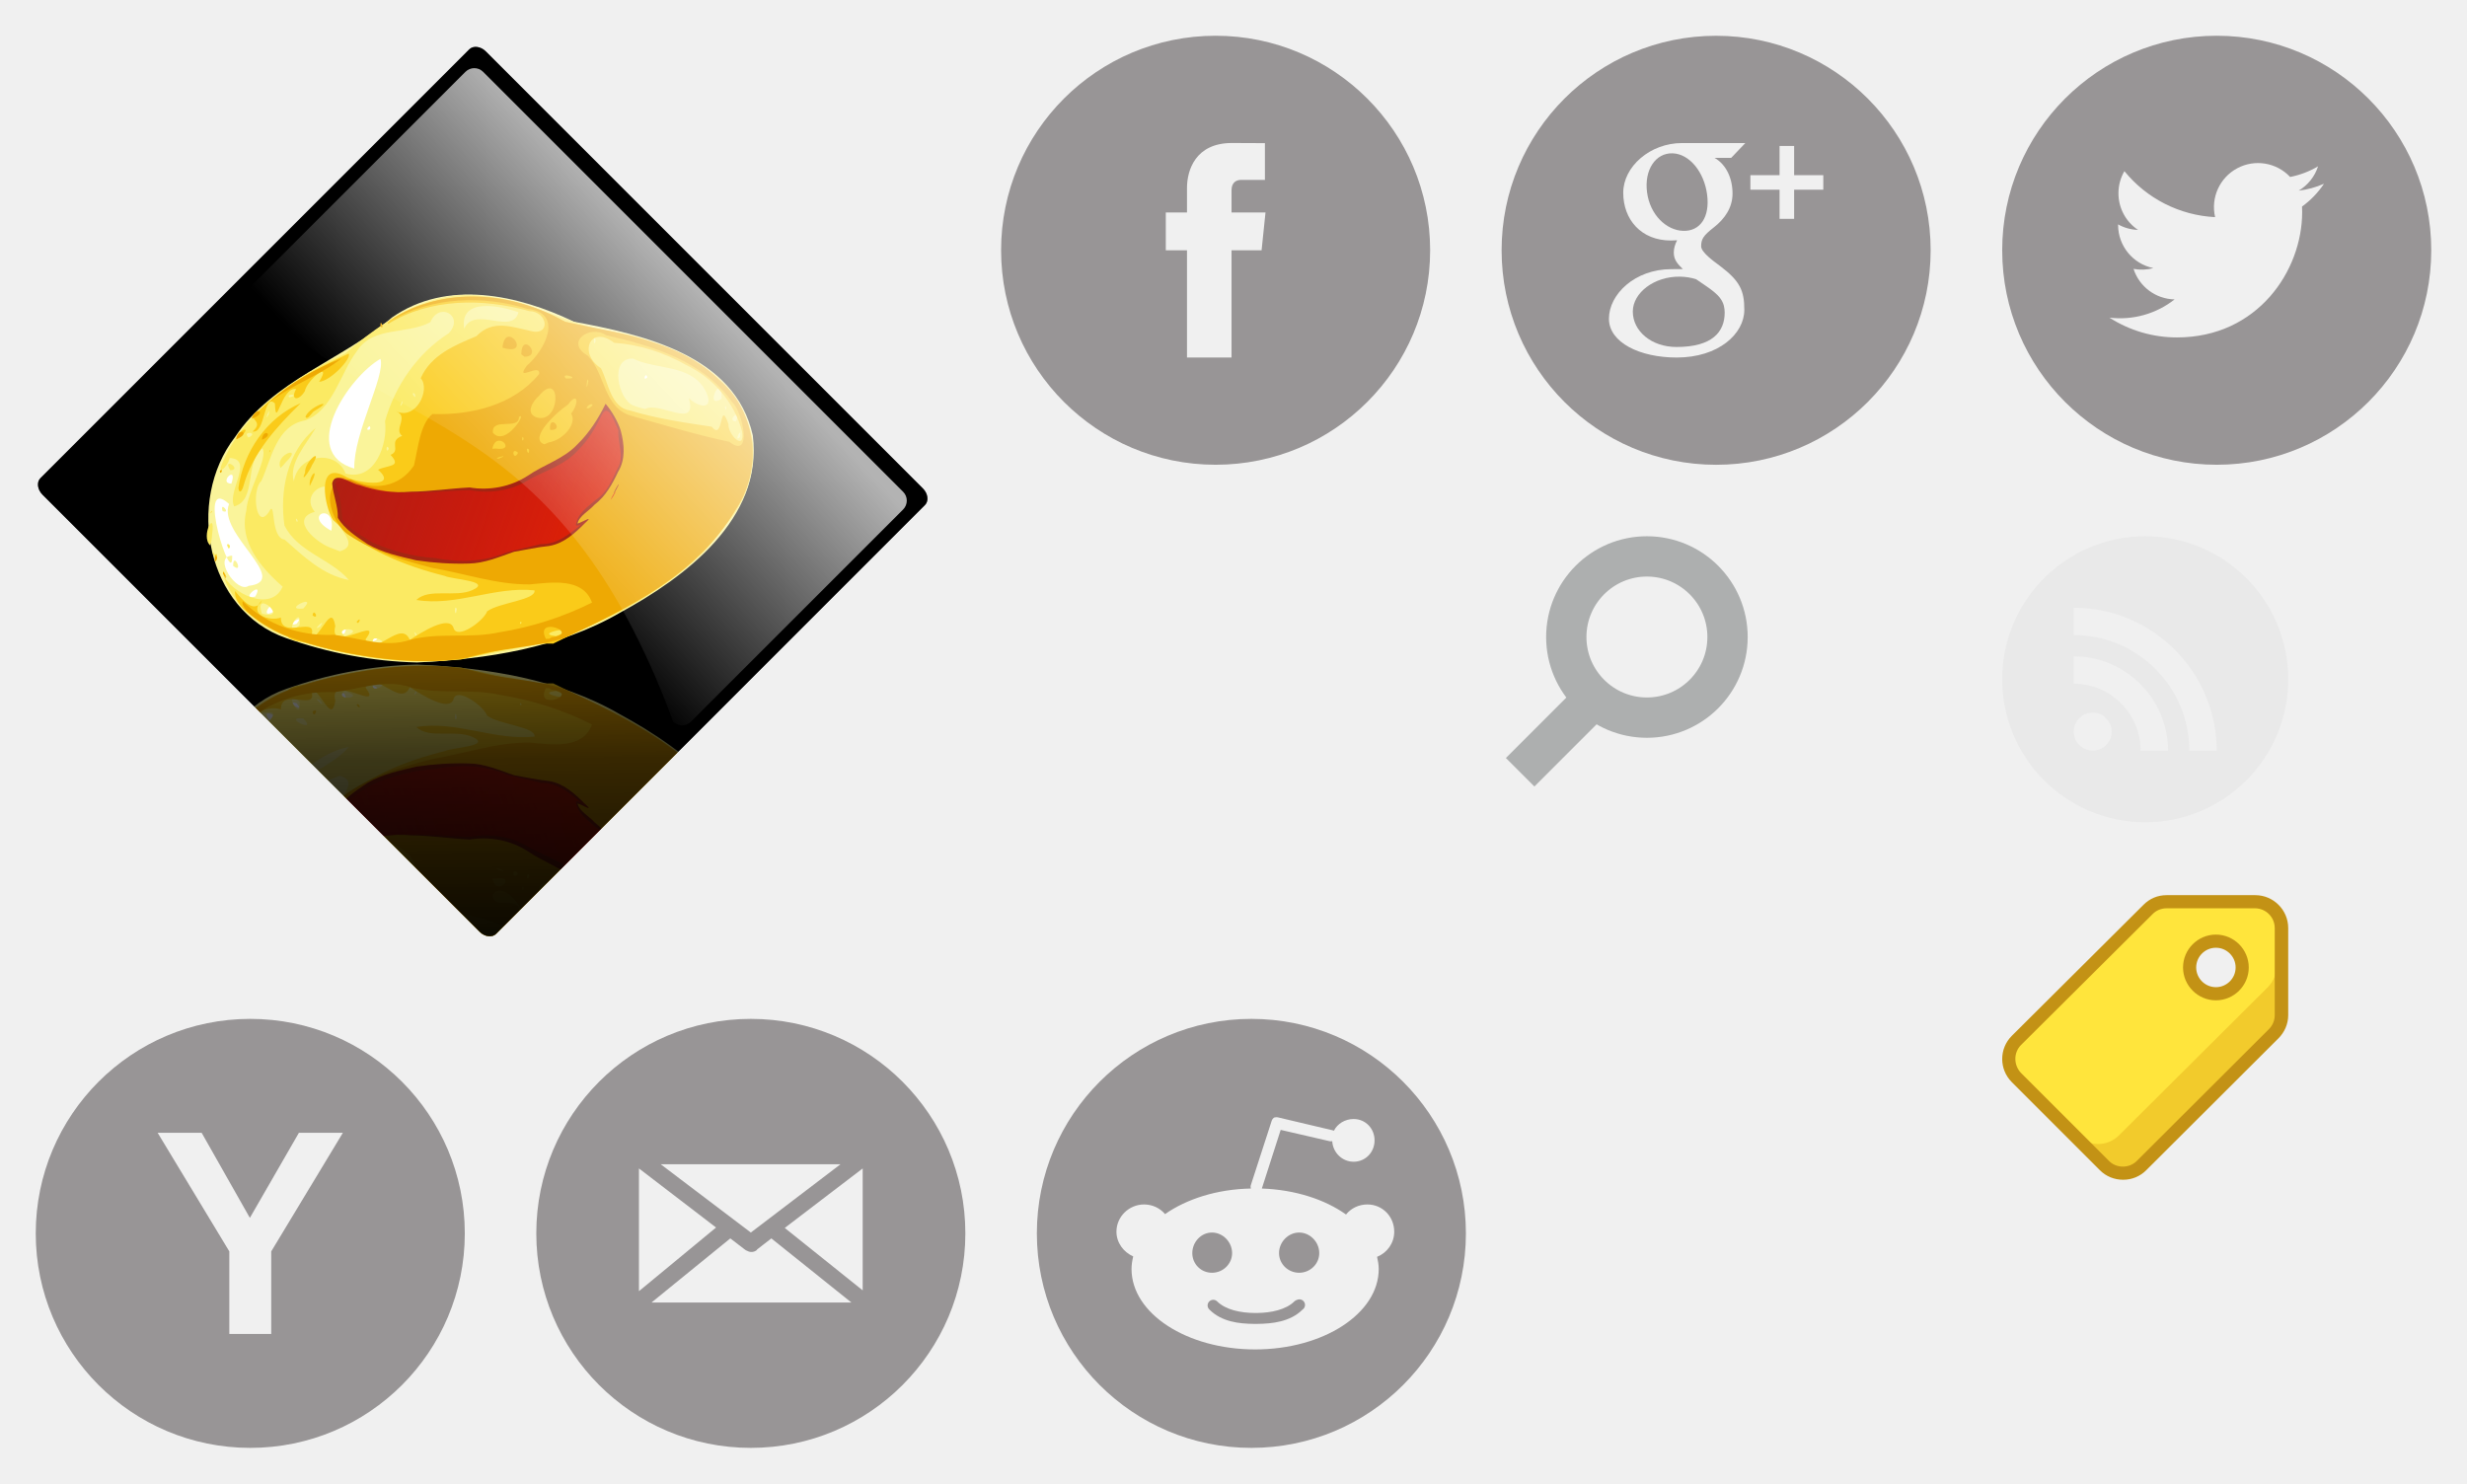
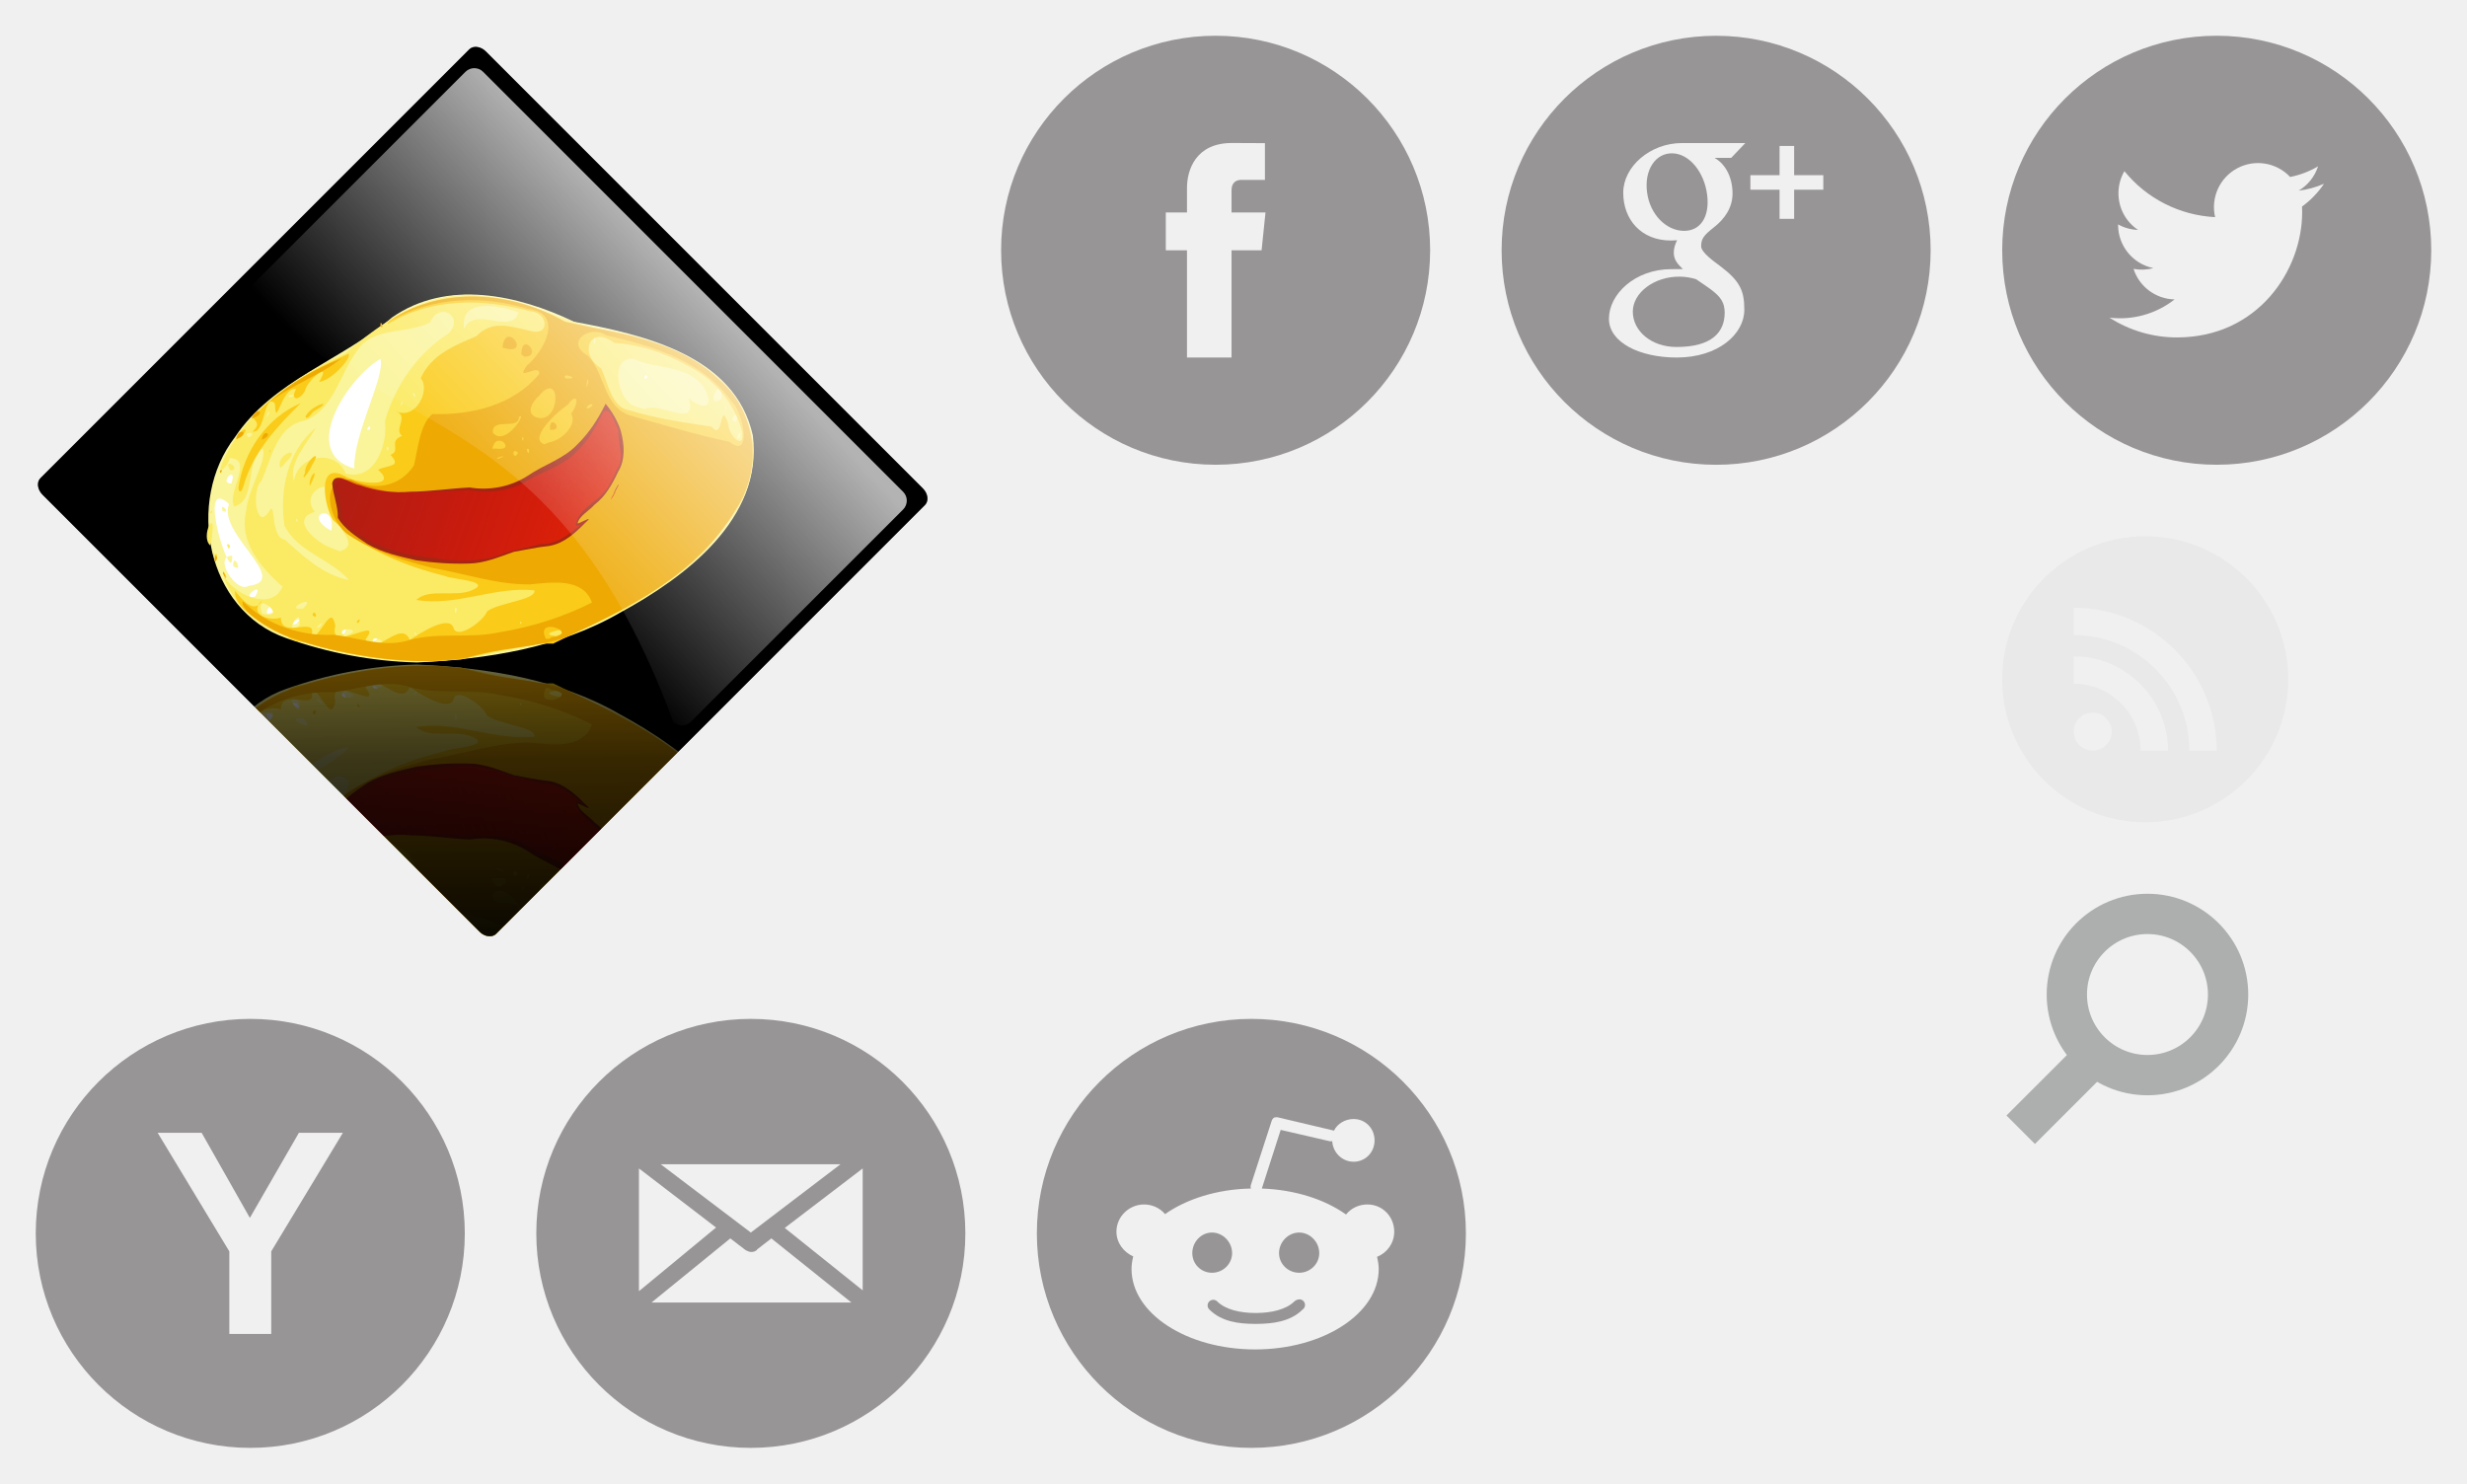
<svg xmlns="http://www.w3.org/2000/svg" xmlns:xlink="http://www.w3.org/1999/xlink" width="138" height="83" viewBox="0 0 138 83">
  <svg viewBox="-2 -2 28 28" width="28" height="28" id="facebook" x="54">
    <path d="M14.571 12.004H12.89V18h-2.492v-5.996H9.213V9.886h1.185v-1.37c0-.982.466-2.516 2.514-2.516l1.846.008v2.056h-1.34c-.218 0-.528.108-.528.577v1.246h1.9zM12 0C5.373 0 0 5.373 0 12c0 6.628 5.373 12 12 12 6.628 0 12-5.372 12-12 0-6.627-5.372-12-12-12" fill="#989596" />
  </svg>
  <svg viewBox="-2 -2 28 28" width="28" height="28" id="google" x="82">
    <g transform="matrix(.8789 0 0 -.8789 -335.525 262.007)" fill="#989596">
      <path d="M392.633 290.624c-1.083.032-1.812-1.058-1.623-2.482.186-1.425 1.217-2.42 2.302-2.453 1.084-.032 1.707.885 1.52 2.31-.186 1.423-1.114 2.592-2.199 2.625M393.09 282.774c-1.617.019-2.987-1.02-2.987-2.225 0-1.228 1.168-2.252 2.784-2.252 2.272 0 3.064.96 3.064 2.19 0 .149-.019.294-.052.434-.178.695-.885 1.076-1.763 1.687-.318.103-.67.163-1.047.166" />
      <path d="M402.227 288.308h-1.856v-1.855h-.928v1.855h-1.856v.927h1.856v1.857h.928v-1.857h1.856zm-5.777-.248c0-.89-.493-1.607-1.19-2.15-.68-.532-.807-.754-.807-1.206 0-.385.811-.958 1.185-1.238 1.299-.975 1.562-1.589 1.562-2.807 0-1.522-1.639-3.033-4.304-3.033-2.339 0-4.312.95-4.312 2.471 0 1.544 1.637 3.154 3.975 3.154.255 0 .488.006.73.006-.32.31-.578.578-.578 1.048 0 .28.088.547.213.785a5.497 5.497 0 0 0-.39-.016c-1.92 0-3.04 1.35-3.04 3.041 0 1.656 1.703 3.163 3.745 3.163h4.025l-.9-.944h-1.056c.746-.427 1.142-1.306 1.142-2.275zm-1.044 10.046c-7.54 0-13.653-6.113-13.653-13.653 0-7.542 6.113-13.654 13.653-13.654s13.653 6.112 13.653 13.654c0 7.54-6.112 13.653-13.653 13.653" />
    </g>
  </svg>
  <svg viewBox="-2 -2 28 28" width="28" height="28" id="hackernews" y="55">
    <path d="M12 0C5.373 0 0 5.373 0 12c0 6.628 5.373 12 12 12s12-5.372 12-12c0-6.627-5.373-12-12-12zM6.82 6.375h2.461l2.696 4.758 2.742-4.758h2.46l-4.007 6.633v4.617h-2.344v-4.617z" fill="#989596" />
  </svg>
  <svg viewBox="-2 -2 28 28" width="28" height="28" id="mail" x="28" y="55">
    <path d="M12 0C5.373 0 0 5.373 0 12c0 6.628 5.373 12 12 12s12-5.372 12-12c0-6.627-5.373-12-12-12zM6.96 8.133h10.056L12 11.953zm-1.218.234l4.313 3.305-4.313 3.562V8.391c0-.013-.002-.012 0-.024zm12.516 0c.002.012 0 .01 0 .024v6.797l-4.36-3.493zm-7.406 3.914l.796.61a.468.468 0 0 0 .164.093.47.47 0 0 0 .516-.046.468.468 0 0 0 .024-.024.47.47 0 0 0 0-.023l.046-.024a.47.47 0 0 0 .024-.023l.726-.563 4.477 3.586H6.445z" fill="#989596" />
  </svg>
  <svg viewBox="-2 -2 28 28" width="28" height="28" id="reddit" x="56" y="55">
    <path d="M12 0C5.373 0 0 5.373 0 12c0 6.628 5.373 12 12 12s12-5.372 12-12c0-6.627-5.373-12-12-12zm1.313 5.508h.046a.264.264 0 0 1 .118 0l3.07.726c.032 0 .04.014.07.024.197-.397.629-.656 1.102-.656.664 0 1.172.53 1.172 1.195 0 .664-.508 1.195-1.172 1.195-.642 0-1.16-.515-1.196-1.148H16.5c-.037.002-.082.012-.117 0L13.64 6.21l-1.055 3.281c1.863.066 3.527.61 4.71 1.453.28-.35.713-.562 1.196-.562.843 0 1.5.68 1.5 1.523 0 .643-.398 1.182-.96 1.407.05.22.093.449.093.68 0 2.49-3.098 4.5-6.914 4.5-3.817 0-6.914-2.01-6.914-4.5 0-.237.04-.477.094-.704-.536-.237-.938-.76-.938-1.383 0-.842.704-1.523 1.547-1.523.468 0 .892.207 1.172.539 1.214-.846 2.9-1.393 4.805-1.43a.29.29 0 0 1 0-.21l1.148-3.54c.025-.101.088-.202.187-.234zm-3.516 6.445c-.614 0-1.102.535-1.102 1.149 0 .613.488 1.101 1.102 1.101.614 0 1.125-.488 1.125-1.101 0-.614-.511-1.149-1.125-1.149zm4.875 0c-.614 0-1.125.534-1.125 1.149 0 .614.51 1.101 1.125 1.101.614 0 1.125-.487 1.125-1.101 0-.615-.511-1.149-1.125-1.149zm-.07 3.75a.313.313 0 0 0-.07.024.313.313 0 0 0-.118.07c-.482.482-1.329.646-2.086.656h-.094a.31.31 0 0 0-.023 0h-.024c-.765-.004-1.62-.166-2.109-.656a.315.315 0 0 0-.422.469c.685.684 1.663.79 2.485.797h.07a.31.31 0 0 0 .023 0h.094c.824-.007 1.846-.112 2.531-.797a.313.313 0 0 0-.257-.563z" fill="#989596" />
  </svg>
  <svg viewBox="-2 -2 20 20" width="20" height="20" id="rss" x="110" y="28">
    <path d="M8 0a8 8 0 0 0-8 8 8 8 0 0 0 8 8 8 8 0 0 0 8-8 8 8 0 0 0-8-8zM5.816 11.678c-.194.194-.46.31-.754.31A1.063 1.063 0 0 1 4 10.93c0-.293.119-.556.312-.75a1.053 1.053 0 0 1 1.5 0 1.053 1.053 0 0 1 .004 1.497zM7.744 12a3.742 3.742 0 0 0-1.097-2.653A3.73 3.73 0 0 0 4 8.247V6.719c1.456 0 2.772.593 3.728 1.55A5.276 5.276 0 0 1 9.278 12zm2.725 0c-.003-3.569-2.9-6.472-6.466-6.472V4c2.206 0 4.203.897 5.65 2.347A7.995 7.995 0 0 1 12 12z" style="isolation:auto;mix-blend-mode:normal" color="#000" overflow="visible" fill="#e9e9e9" />
  </svg>
-   <svg viewBox="-2 -2 18 18" width="18" height="18" id="search" x="82" y="28">
+   <svg viewBox="-2 -2 18 18" width="18" height="18" id="search" x="110" y="48">
    <g transform="matrix(-1.12748 0 0 1.12748 13.763 0)" fill="none" stroke="#adafaf" stroke-width="2">
      <path d="M11.29 11.71l-4-4" />
      <circle r="4" cy="5" cx="5" />
    </g>
  </svg>
  <svg width="54" height="55" viewBox="-2 -2 50.87 51.81" id="strawhat">
    <defs>
      <clipPath id="he">
        <use xlink:href="#ha" transform="matrix(1 0 0 -1 0 926.188)" width="1" height="1" />
      </clipPath>
      <linearGradient id="hb">
        <stop offset="0" stop-color="#e0060f" stop-opacity=".188" />
        <stop offset="1" stop-color="#e02306" />
      </linearGradient>
      <linearGradient xlink:href="#hc" id="hg" x1="707.338" y1="241.86" x2="550.228" y2="87.801" gradientUnits="userSpaceOnUse" />
      <linearGradient id="hc">
        <stop offset="0" />
        <stop offset=".66" stop-opacity=".737" />
        <stop offset="1" stop-opacity=".489" />
      </linearGradient>
      <linearGradient xlink:href="#hd" id="hi" gradientUnits="userSpaceOnUse" gradientTransform="rotate(45 552.985 -471.58) scale(2.94236 2.96348)" x1="322.939" y1="22.012" x2="320.743" y2="93.89" />
      <linearGradient id="hd">
        <stop offset="0" stop-color="#fff" />
        <stop offset="1" stop-color="#fff" stop-opacity="0" />
      </linearGradient>
      <linearGradient xlink:href="#hb" id="hh" gradientUnits="userSpaceOnUse" gradientTransform="matrix(.9856 0 0 .89893 6.03 57.583)" x1="204.593" y1="532.234" x2="453.816" y2="532.234" />
    </defs>
    <g transform="translate(-3.959 -4.285) scale(.08044)">
      <rect transform="rotate(45)" height="410.72" x="277.529" y="-198.372" ry="6.736" rx="8.657" width="422.202" id="ha" fill-rule="evenodd" stroke="#fff" stroke-width="0" />
      <use clip-path="url(#he)" height="1052.362" width="744.094" transform="matrix(1 0 0 -1 0 926.188)" xlink:href="#hf" opacity=".884" />
      <rect width="422.202" rx="8.657" ry="6.736" y="-198.372" x="277.529" height="410.72" transform="rotate(45)" fill="url(#hg)" fill-rule="evenodd" />
      <g transform="rotate(19.983 422.312 643.114) scale(.72276)" id="hf">
        <path d="M114.286 585.934c-3.036 19.263-3.027 38.998.545 58.181 1.502 16.179 7.973 31.69 18.628 43.968 7.672 9.251 19.357 13.974 27.976 22.274 10.71 11.537 26.173 18.157 41.876 18.17 12.526 2.676 25.695 6.016 38.295 1.764 13.532-3.342 27.029-6.942 40.804-9.015 8.54-1.305 19.254-.622 25.06-8.148 8.227-10.2-3.534-17.232-12.677-18.683-28.886-10.623-58.364-21.521-82.787-40.793-17.96-11.694-39.508-16.96-56.69-29.927-12.442-9.54-13.656-27.356-25.2-37.505-4.836-2.785-10.757-1.802-15.83-.286zM439.286 392.362c-4.777-.317-8.044 3.267-11.429 10.714-3.73 8.208 12.984 13.765 17.857 15.715 10.308 4.123 10.89-.888 15.715-7.857 5.375-7.765-11.417-17.068-16.429-18.572-.51-.153-.952-.476-1.429-.714" fill="#fff" />
        <path d="M206.429 603.076c-8.694-1.618-10.633 3.675-15.715 12.143-2.064 3.44.846 10.656 1.429 13.572 1.949 9.743 22.084 13.933 28.571 16.428 8.916 3.43 8.685-5.291 10-11.428 3.806-17.76 1.158-21.921-13.571-29.286-2.755-1.377-7.694-1.126-10.714-1.429z" fill="#fff" />
        <path d="M208.571 449.505l-27.142 43.571c6.21 24.764-13.563 48.841-4.34 73.48 5.44 8.417 2.749 21.025 11.524 27.015 12.39 4.615 25.772-4.229 36.595-9.734 16.759-12.598 22.332-34.43 24.773-54.227-1.461-9.985-7.275-19.01-6.307-29.477-.895-17.855-5.685-37.285-20.25-48.9-1.199-3.054-20.777-7.185-14.853-1.728z" fill="#fff" fill-rule="evenodd" />
        <path d="M217.636 733.599c-76.837 1.125-128.138-85.5-105.878-155.337 14.72-60.274 67.25-98.492 96.728-150.647 34.892-49.566 100.218-58.37 156.253-52.664 63.097-10.444 147.536-21.404 187.6 41.47 34.695 67.889-13.587 141.649-58.112 192.041-41.164 49.275-99.26 80.905-157.61 105.385-38.274 12.852-78.62 19.43-118.98 19.752zm4.412-15.337c4.947-13.22-11.503 8.036 0 0zm-22.87-3.678c-3.579-17.024-12.277 14.3 0 0zm66.657-3.075c.974-12.859-7.303 7.664 0 0zm-87.406-3.718c3.1-18.387-13.509 8.92 0 0zm116.625-.552c2.856-15.76-7.788 9.067 0 0zm-125.625-6.5c35.55-17.613-43.192-34.864-42-63.7-39.321-16.19 30.981 73.803 18.644 43.064-16.977 6.835 15.986 31.242 23.356 20.637zm-19.396-12.249c-4.702-13.209 12.44 4.351 0 0zm-25.917-43.345c-6.09-8.386 8.814.018 0 0zm79.122 51.896c-5.275-8.87-5.188 10.145 0 0zm19.609-68.857c-4.634-26.722-30.974-4.376 0 0zm-99.757-9.143c-.328-19.239-11.914 3.937 0 0zm-4.154-28.085c-8.89 3.903 8.274 6.978 0 0zm104.204-22.855c-11.723-29.733-1.98-88.652-11.709-101.58-21.45 25.277-41.19 105.208 11.709 101.58zm1.289-38.342c-1.38-7.112-4.967 4.641 0 0zm220-129.968c-3.01-5.6-3.113 5.68 0 0z" fill="#faf49a" />
        <path d="M216.976 732.167c-27.686.234-56.052-11.457-73.327-33.52 13.766 13.976 53.37 18.08 55.034-7.77-24.386-9.458-51.406-24.61-54.482-53.471-5.258-17.016 2.64-51.826-5.637-58.088-11.115 17.55 11.537 45.982-6.018 58.184-11.032-10.343 2.642-46.297-18.757-39.874.955 9.357-6.395 20.64-4.615 4.14 3.845-50.896 35.83-94.188 70.76-129.145 21.98-39.06 51.172-80.122 97.415-91.066 42.9-12.05 88.175-1.243 131.468-11.13 45.537-5.906 99.77-4.5 132.331 32.875 23.294 25.951 28.818 64.655 16.32 96.838-17.24 61.873-62.806 110.81-109.85 152.186-29.672 18.103-59.135 36.873-90.176 52.497-44.086 19.41-92.626 26.326-140.466 27.344zm8.077-13.497c-4.88-21.406-11.095 18.17 0 0zm-35.624 1.62c27.096-2.531-15.918-19.794 0 0zm53.43-6.844c3.752-11.873-6.755 8.232 0 0zm23.981.268c18.186-13.835-14.384-4.807 0 0zm26.726-1.494c23.267-4.27-9.058-11.995 0 0zm-70.523-9.084c8.335-18.725-18.33 8.904 0 0zm104.232-13.376c-6.66-3.731 3.462 5.31 0 0zm-74.162-25.058c-22.582-12.58-52.36-7.84-71.901-26.596-14.922-27.915-20.61-64.17-3.559-92.471-2.832 16.231-12.31 38.32-2.014 52.112-5.005-24.197 25.557-40.846 41.678-22.702 27.352-2.097 27.02-38.233 17.294-56.87-2.385-33.337 6.573-67.873 27.021-94.565 8.576-19.341-17.886-24.817-19.075-3.779-15.922 18.034-47.891 20.916-53.628 47.566-7.415 24.063-2.06 58.067-22.614 74.866-22.976 13.41-16.726 43.061-18.523 65.268-5.815 10.503 11.231 45.302 16.156 23.374 1.61-13.087 8.816 22.245 21.854 19.312 21.314 8.39 43.846 18.42 67.31 14.485zm-92.984-74.249c-9.68-9.637 12.705-27.026 2.86-7.057-.714 2.45-1.786 4.75-2.86 7.057zm193.8 65.338c-4.735-3.634 2.498 10.819 0 0zm-117.5-12.729c21.163-15.562-28.952-21.603-17.544-42.808-11.048-22.685-36.344 5.105-16.004 16.904-20.35 14.487 12.349 26.634 26.462 25.718l2.381.102zm-45.553-13.357c-4.911-3.757 1.59 4.999 0 0zm-67.447-55.29c7.9-7.96-8.444-3.78 0 0zm10-26.124c-1.24-9.57-1.691 10.804 0 0zm113-7.714c-4.24-5.101-1.01 6.345 0 0zm-100.63-13.036c9.04-5.86-4.835-2.216 0 0zm98.023-29.012c-.53-9.118-2.062 6.998 0 0zm7.607-12.856c-5.8-1.472 5.147 6.655 0 0zm201-58.341c9.486-11.48 51.662 1.835 33.856-22.866 14.674 6.03 25.519.376 10.965-12.243-20.487-17.203-47.343-1.619-70.826-4.17-20.826 7.006.567 39.508 14.477 39.811 3.852.167 7.699-.155 11.528-.532zm89.5-5.541c-2.083-11.533-3.64 7.895 0 0zm-268.5-6.941c1.445-23.035 43.368-9.03 41.145-30.786-16.69.02-55.381 5.121-41.145 30.786zm260-4.996c2.19-15.197-9.215 2.134 0 0zm-12-8.622c-4.14-4.775.634 4.913 0 0zm-7-6.487c-8.554-24.507-11.695 16.08 0 0zm-125.162-9.855c-4.575-9.84-.353 7.918 0 0zm-259.11 300.828c-7.082-8.284 9.502 5.036 0 0zm-6.062-7.594c-11.314-4.728-6.783-33.942-1.795-10.331 1.03 3.344 1.833 6.808 1.795 10.331zm16.94-2.915c-6.986-5.083 2.506-4.77 0 0zm-22.951-67.247c-11.94-9.586 10.64-4.444 0 0z" fill="#fbea63" />
        <path d="M218.212 731.816c-19.028-2.63-54.23-5.604-58.743-22.557 7.33 4.595 24.172 14.892 25.902-.406-8.09 16.69 13.243 15.768 21.396 8.896 7.026 20.167 32.605-16.344 31.605 8.385 8.685-3.991 6.626-37.368 17.39-17.9 2.622 26.986 38.026-25.873 29.887 1.93 14.21 13.008 23.631-28.765 37.859-13.3 7.248-9.625 25.554-33.71 33.463-23.86 6.638 9.784 23.555-14.986 23.58-24.545 7.755-11.334 38.239-24.7 33.831-32.434-35.297 8.736-61.639 38.142-97.708 44.764 7.143-14.409 32.435-13.823 44.707-25.757 14.824-14.236-21.103-2.609-27.825-3.526-37.607 3.884-77.569 2.597-112.558-13.039-11.001-7.948-32.95-44.949-4.143-41.09 11.317 3.046 51.477-6.051 26.897-15.663 7.235-7.478 19.65-9.463 6.052-16.536 7.933-7.258-6.68-10.779 3.994-19.76-9.716-2.848.297-18.594-12.931-19.133 20.118 1.993 22.829-29.375 10.866-35.746 1.495-23.027 18.78-38.63 34.432-53.072 8.539-19.602 27.807-18.863 44.483-21.187 19.066-1.76 8.846-22.016-7.246-16.533-43.458 3.29-88.219 19.49-116.114 54.428-4.945.016 15.132-21.985 22.311-26.374 34.411-27.672 81.24-37.62 124.383-30.062 28.443-.884 55.909-10.695 84.563-9.467 42.324-2.911 89.376 11.387 112.813 48.996 20.19 33.022 10.356 73.402-2.295 107.206-21.944 51.796-64.008 91.266-102.288 131.15-27.415 8.943-49.892 27.02-73.644 42.112-42.303 19.445-88.095 30.45-134.488 33.697-6.73-.062-14.012 3.352-20.43.383zm228.717-83.522c27.179-22.754-24.21 6.04 0 0zm-33.5-.503c-1.805-3.403-1.66 4.053 0 0zm26.965-214.603c25.014-1.279 52.171-7.028 74.271-11.486 15.31 9.495-2.862-27.358 13.387-7.426 2.64 9.18 22.845 18.48 14.03 2.22-15.737-22.477-40.889-36.692-68.057-39.43-22.694-3.778-46.286-3-68.447 3.388-26.332-8.276-27.56 20.252-3.4 25.79 10.924 10.078 20.636 30.761 38.216 26.944zM233.095 706.124c-1.746-7.594 7.8 2.18 0 0zm-89.166-7.944c-3.604-6.397 10.285 7.594 0 0zm128.687-.452c3.068-7.644 2.701 3.902 0 0zM131.57 685.646c.014-6.997 4.647 6.927 0 0zm-17.062-36.439c1.21-3.565.068 4.7 0 0zm15.94-28.617c-6.947-32.33 2.27-68.702 26.754-91.575-13.16 27.7-25.6 57.27-23.077 88.607.394 2.847-.65 8.76-3.677 2.968zm-21.02-8.8c2.298-4.224 2.298 4.226 0 0zm81.184-15c-4.555-8.883 2.288-20.495.42-3.958zm-8.183-10.149c-4.046-9.121 7.988-28.558 3.592-8.227.249 3.794-4.277 20.733-3.592 8.227zm-68.943-6.919c.695-14.804 11.521-14.447 0 0zm32.022-.515c1.21-3.565.068 4.7 0 0zm-20.504-11.18c7.787-14.217-11.395-7.587-1.471-18.837 14.182-29.464 36.11-54.527 59.213-77.31 4.252 3.055-7.094 29.222-16.473 33.183 4.844-23.131-11.067 1.853-9.262 12.48-2.073 10.642-9.946 12.268-8.06.763-13.55 2.313-4.064 42.49-13.577 18.901-13.262-6.098 1.548 28.978-10.37 30.82zm40.425-29.076c.781-11.338 21.247-26.028 5.757-7.383-1.495 1.479-2.859 10.882-5.757 7.383z" fill="#facb19" />
        <path d="M217.96 731.681c-14.661.504-49.277-7.023-48.677-16.082 27.529 12.981 60.055 12.052 87.832.48 22.632-5.353 47.898-4.245 66.91-19.578 22.618-15.577 50.623-19.258 73.712-34.062 25.68-14.286 49.186-32.482 69.399-53.814-15.625-18.885-41.134-4.425-58.607 3.752-28.226 10.629-58.927 10.861-88.342 16.194-26.68 2.554-54.298 4.21-80.516-2.018-20.155-3.985-45.48-39.382-15.921-48.226 22.783 3.28 43.835-8.433 49.257-31.323-1.728-15.304-7.727-37.438-.212-49.594 33.323-10.87 66.439-32.662 78.498-67.101-2.117-10.8-18.666 15.768-13.024-3.478 10.62-18.39 15.507-56.534-17.147-48.422-42.105 1.927-84.627 19.226-112.303 51.726 32.953-45.838 94.853-61.64 148.536-52.435 49.684-6.737 103.226-19.69 150.98 2.498 40.816 15.686 63.146 63.807 52.315 105.552-12.762 65.625-60.233 116.524-106.371 161.702-23.684 18.417-52.524 28.633-76.51 46.74-35.593 20.328-76.645 29.691-116.995 35.048a375.743 375.743 0 0 1-42.814 2.441zm225.724-81.156c24.214-12.375-22.338-13.29-4.583 3.3l2.753-1.1zM343.179 514.847c10.078-9.072-7.289 2.955 0 0zm-5.933-7.556c20.293-4.09-5.617-16.855-2.618 1.188zm20.502-3.394c-8.495-3.614-1.187 9.631 0 0zm8.493-6.044c-5.715-2.372 2.637 7.755 0 0zm-36.128-3.228c15.403 8.834 22.95-29.861 17.273-21.465 4.496 11.55-23.625 8.385-17.273 21.465zm50.512-9.061c11.647-6.342 18.722-25.234 10.128-31.453 3.688-10.231-.768-22.21-5.528-6.558-6.941 9.332-23.488 41.325-7.72 40.98zm-2.732-11.111c-6.707-14.841 13.89-3.617 0 0zm-19.641 16.005c-3.283-5.325-.449 5.386 0 0zm-23.405-12.274c11.54-3.086-7.931 2.685 0 0zm27.316-10.143c23.758-.883 6.566-49.63-4.314-18.932-3.349 6.015-6.471 18.638 4.314 18.932zm41.816-23.738c6.293-7.32-2.002-5.054-1.713.442zm38.752-6.994c30.568-2.246 61.212-3.961 91.593-8.181 25.934 8.453 1.827-30.24-9.877-34.671-37.259-26.03-85.215-23.43-128.036-17.959-17.54-4.434-33.276 19.038-9.407 23.055 20.64 9.813 29.509 39.732 55.727 37.756zm-67.302-11.518c15.308-4.817-7.937-3.987 0 0zm20-4.7c-3.626-6.233 2.453 14.725 0 0zM143.987 698.259c-2.663-5.76 9.475 9.65 0 0zm-12.364-12.528c4.55-1.921 1.894 11.125 0 0zm-22.194-73.94c1.819-4.93 1.79 4.8 0 0zm4.032-32.069c-2.556-11.764 11.46-10.088 0 0zm22.003-7.525c-2.75-10.746 9.547-8.473 0 0zm-15.398-14.906c.533-13.89 12.134-8.468 0 0zm10.363-19.699c11.626-22.83 28.579-42.598 47.753-59.437-13.5 21.702-34.092 37.859-47.753 59.437zm71-98.683c-3.736-8.19 5.41 2.159 0 0zm128.547-19.902c-6.988-20.323 19.322-4.585 3.405 1.059l-3.405-1.059zm-18.081.16c-6.433-25.492 29.151-1.387 0 0z" fill="#eea903" />
        <path d="M257.633 628.303c-11.494-2.896-23.839-5.511-33.258-13.116-3.314-10.09-11.07-17.976-15.484-27.597-1.94-11.886 16.299-5.273 23.784-7.002 15.626-.043 31.222-3.502 45.331-10.13 16.845-6.295 32.668-14.998 49.2-21.975 18.032-3.325 34.814-13.337 45.893-27.987 10.342-14.595 25.664-25.564 32.726-42.48 6.506-13.44 9.662-28.313 11.307-42.965 7.442 4.27 15.703 10.963 21.168 18.105 7.283 10.432 13.231 22.936 10.547 35.995-1.114 12.242-3.03 24.686-9.86 35.222-2.608 6.865-9.826 14.603-8.636 21.418 3.815-2.708 11.896-13.357 6.172-2.696-5.477 11.765-11.77 24.021-23.537 30.626-9.644 4.648-18.764 10.52-28.112 15.842-10.93 8.877-21.377 18.874-34.808 23.98-14.739 5.866-30.125 10.353-45.649 13.515-15.476 1.799-31.287 4.044-46.784 1.245zm194.494-124.012c1.96-11.28 1.261.522-.558 5l.558-5z" opacity=".893" fill="#9c1515" />
        <path d="M261.468 625.411c-11.133-2.413-23.164-3.786-32.779-10.34-3.9-8.174-7.439-16.99-13.787-23.885-5.81-5.426-3.722-14 5.163-11.595 19.556.192 39.853-.218 57.915-8.58 17.325-5.548 33.594-13.893 50.545-20.382 18.8-3.157 36.735-13.14 48.014-28.688 11.343-12.255 25.248-22.856 31.546-38.928 5.787-11.95 7.906-25.103 9.403-38.132 1.935-11.942 14.363 4.9 18.74 8.767 3.051 11.354 13.726 20.266 11.064 32.98-.936 11.461-1.563 23.704-8.74 33.28-4.684 8.388-11.698 17.88-9.066 27.907 4.734-.183 10.89-11.85 4.026-1.904-6.769 11.533-14.563 24.356-28.05 28.694-8.728 6.051-18.062 11.526-26.712 17.842-16.201 15.039-37.412 23.477-59.043 26.801-18.83 5.668-38.665 7.366-58.24 6.163zm190.178-114.508c1.922-10.152 1.263.457-.55 4.495l.55-4.495z" fill="url(#hh)" />
      </g>
      <path d="M340.834 75.439l275.171 275.17c3.204 3.205 3.186 8.382-.042 11.61L476.995 501.187c-3.227 3.227-8.405 3.246-11.61.042-75.988-205.213-183.067-186.188-275.17-275.171-3.204-3.204-3.186-8.382.042-11.61L329.225 75.48c3.227-3.227 8.405-3.246 11.61-.041z" opacity=".7" fill="url(#hi)" fill-rule="evenodd" />
    </g>
  </svg>
-   <svg viewBox="-2 -2 20 20" width="20" height="20" id="tag" x="110" y="48">
-     <g transform="matrix(.04596 0 0 .04596 0 .04)">
-       <path d="M308.1 8.85h-108c-8.4 0-16.4 3.2-22.4 9.2L17.3 177.65c-12.4 12.4-12.4 32.8 0 45.2l107.2 107.2c12.4 12.4 32.8 12.4 45.2 0l160.8-160.4c6-6 9.6-14 9.6-22.8v-106c0-17.6-14.4-32-32-32zm-48 112c-17.6 0-32-14.4-32-32s14.4-32 32-32 32 14.4 32 32-14.4 32-32 32z" fill="#ffe53c" />
-       <path d="M334.1 22.05v64.8c0 9.6-4 18.8-10.4 25.6l-181.6 180.8c-14 14-36.8 14-50.8 0l-81.2-81.2c1.6 4 4 8 7.2 11.2l107.2 107.2c12.4 12.4 32.8 12.4 45.2 0l160.8-160.4c6-6 9.6-14 9.6-22.8V40.85c0-6.8-2.4-13.2-6-18.8z" fill="#f2cb2c" />
-       <path d="M147.3 347.25c-10.8 0-20.8-4-28.4-11.6L11.7 228.45c-15.6-15.6-15.6-40.8 0-56.4l160.4-159.6c7.6-7.6 17.2-11.6 28-11.6h108c22 0 40 18 40 40v106c0 10.8-4.4 20.8-12 28.4l-160.8 160.4c-7.6 7.6-17.6 11.6-28 11.6zm52.8-330.4c-6.4 0-12.4 2.4-16.8 6.8L22.9 183.25c-9.2 9.2-9.2 24.4 0 34l107.2 107.2c4.4 4.4 10.4 6.8 16.8 6.8s12.4-2.4 16.8-6.8l160.8-160.4c4.8-4.8 7.2-10.8 7.2-17.2v-106c0-13.2-10.8-24-24-24zm60 112c-22 0-40-18-40-40s18-40 40-40 40 18 40 40-18 40-40 40zm0-64c-13.2 0-24 10.8-24 24s10.8 24 24 24 24-10.8 24-24-10.8-24-24-24z" fill="#c39215" />
-     </g>
-   </svg>
  <svg viewBox="-2 -2 28 28" width="28" height="28" id="twitter" x="110">
    <path d="M16.772 9.553c.005.106.007.212.007.318 0 3.254-2.476 7.006-7.005 7.006A6.965 6.965 0 0 1 6 15.77a4.932 4.932 0 0 0 3.644-1.02 2.466 2.466 0 0 1-2.298-1.708 2.486 2.486 0 0 0 1.11-.043 2.465 2.465 0 0 1-1.973-2.414v-.031c.332.185.711.295 1.115.308a2.458 2.458 0 0 1-1.095-2.05c0-.451.121-.874.333-1.237a6.985 6.985 0 0 0 5.074 2.572A2.464 2.464 0 0 1 16.106 7.9a4.906 4.906 0 0 0 1.564-.597 2.472 2.472 0 0 1-1.083 1.362A4.91 4.91 0 0 0 18 8.28c-.329.494-.747.927-1.228 1.275zM12 0C5.373 0 0 5.373 0 12c0 6.628 5.373 12 12 12s12-5.372 12-12c0-6.627-5.373-12-12-12" fill="#989596" />
  </svg>
</svg>
